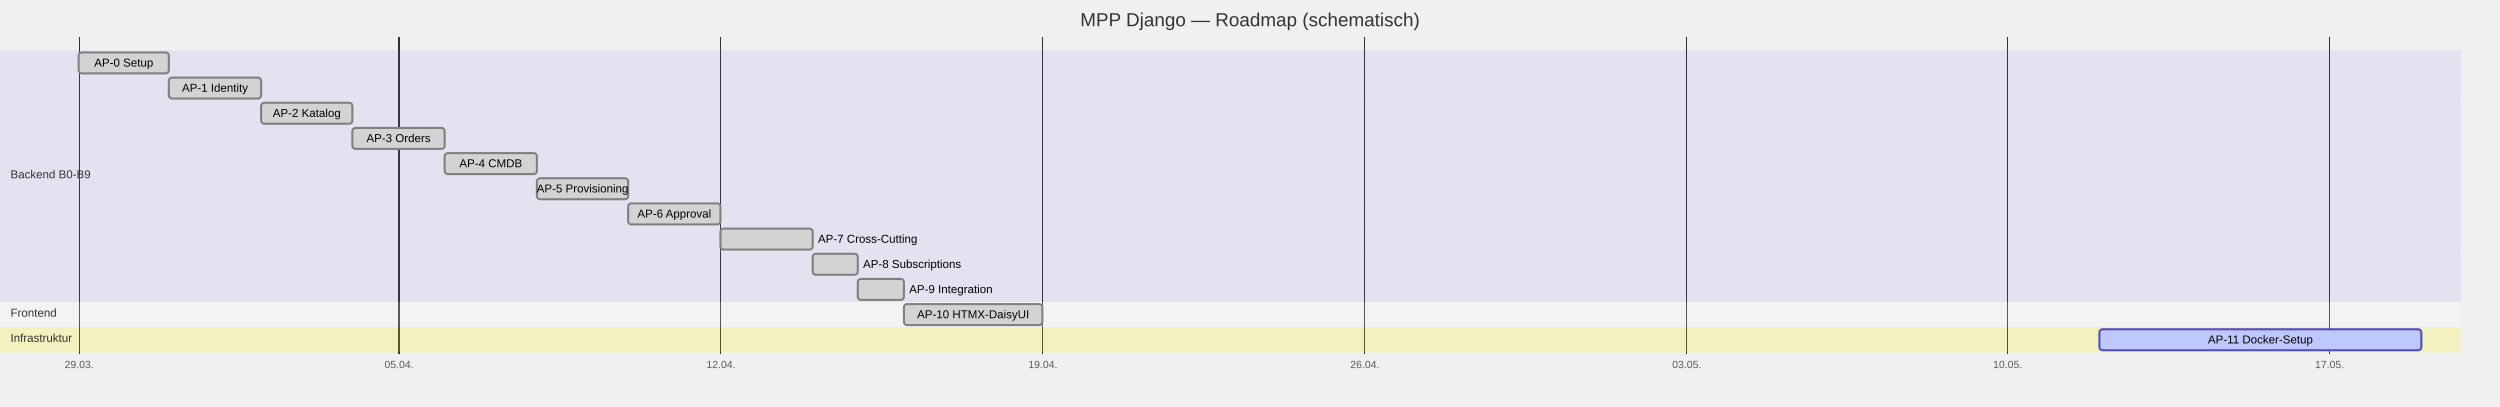
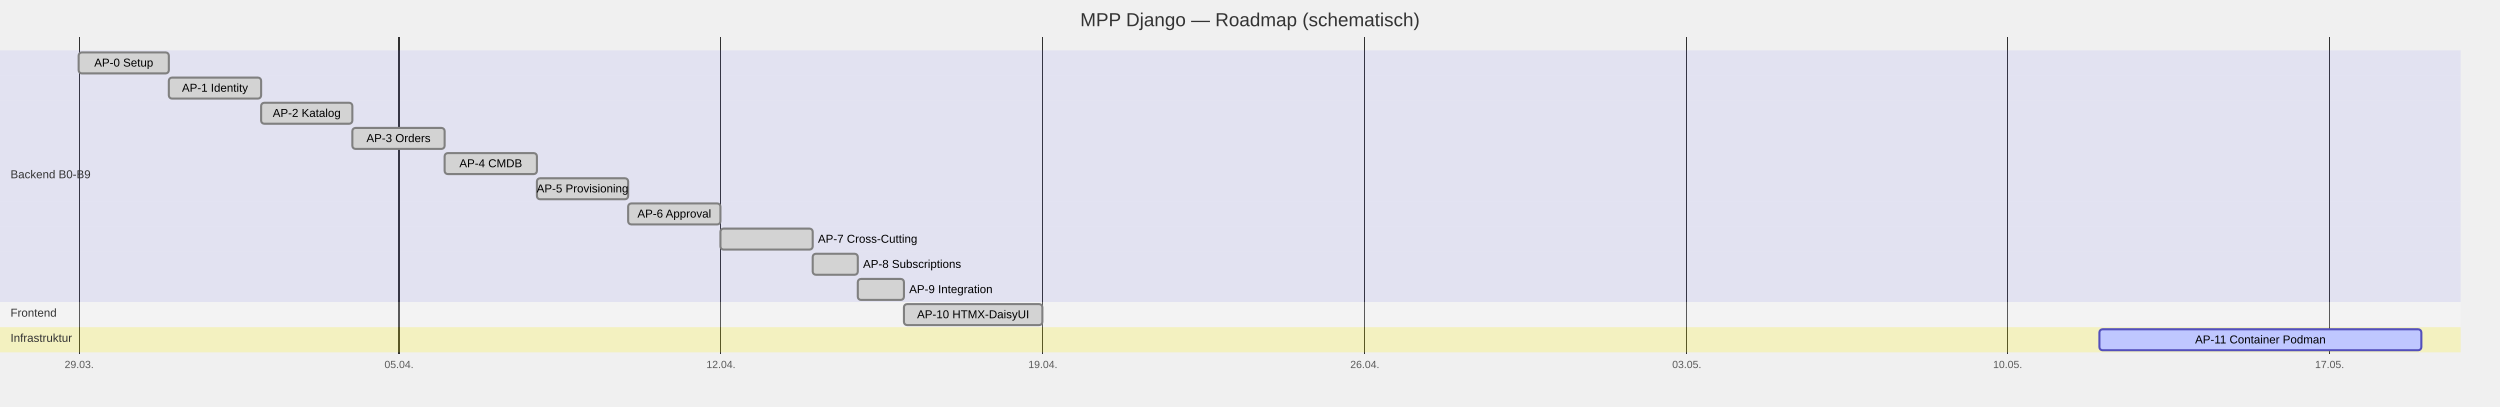
<svg xmlns="http://www.w3.org/2000/svg" id="my-svg" width="2384" viewBox="0 0 2384 388" style="max-width: 2384px; background-color: transparent;" role="graphics-document document" aria-roledescription="gantt">
  <style>#my-svg{font-family:"trebuchet ms",verdana,arial,sans-serif;font-size:16px;fill:#333;}@keyframes edge-animation-frame{from{stroke-dashoffset:0;}}@keyframes dash{to{stroke-dashoffset:0;}}#my-svg .edge-animation-slow{stroke-dasharray:9,5!important;stroke-dashoffset:900;animation:dash 50s linear infinite;stroke-linecap:round;}#my-svg .edge-animation-fast{stroke-dasharray:9,5!important;stroke-dashoffset:900;animation:dash 20s linear infinite;stroke-linecap:round;}#my-svg .error-icon{fill:#552222;}#my-svg .error-text{fill:#552222;stroke:#552222;}#my-svg .edge-thickness-normal{stroke-width:1px;}#my-svg .edge-thickness-thick{stroke-width:3.5px;}#my-svg .edge-pattern-solid{stroke-dasharray:0;}#my-svg .edge-thickness-invisible{stroke-width:0;fill:none;}#my-svg .edge-pattern-dashed{stroke-dasharray:3;}#my-svg .edge-pattern-dotted{stroke-dasharray:2;}#my-svg .marker{fill:#333333;stroke:#333333;}#my-svg .marker.cross{stroke:#333333;}#my-svg svg{font-family:"trebuchet ms",verdana,arial,sans-serif;font-size:16px;}#my-svg p{margin:0;}#my-svg .mermaid-main-font{font-family:"trebuchet ms",verdana,arial,sans-serif;}#my-svg .exclude-range{fill:#eeeeee;}#my-svg .section{stroke:none;opacity:0.2;}#my-svg .section0{fill:rgba(102, 102, 255, 0.49);}#my-svg .section2{fill:#fff400;}#my-svg .section1,#my-svg .section3{fill:white;opacity:0.2;}#my-svg .sectionTitle0{fill:#333;}#my-svg .sectionTitle1{fill:#333;}#my-svg .sectionTitle2{fill:#333;}#my-svg .sectionTitle3{fill:#333;}#my-svg .sectionTitle{text-anchor:start;font-family:"trebuchet ms",verdana,arial,sans-serif;}#my-svg .grid .tick{stroke:lightgrey;opacity:0.8;shape-rendering:crispEdges;}#my-svg .grid .tick text{font-family:"trebuchet ms",verdana,arial,sans-serif;fill:#333;}#my-svg .grid path{stroke-width:0;}#my-svg .today{fill:none;stroke:red;stroke-width:2px;}#my-svg .task{stroke-width:2;}#my-svg .taskText{text-anchor:middle;font-family:"trebuchet ms",verdana,arial,sans-serif;}#my-svg .taskTextOutsideRight{fill:black;text-anchor:start;font-family:"trebuchet ms",verdana,arial,sans-serif;}#my-svg .taskTextOutsideLeft{fill:black;text-anchor:end;}#my-svg .task.clickable{cursor:pointer;}#my-svg .taskText.clickable{cursor:pointer;fill:#003163!important;font-weight:bold;}#my-svg .taskTextOutsideLeft.clickable{cursor:pointer;fill:#003163!important;font-weight:bold;}#my-svg .taskTextOutsideRight.clickable{cursor:pointer;fill:#003163!important;font-weight:bold;}#my-svg .taskText0,#my-svg .taskText1,#my-svg .taskText2,#my-svg .taskText3{fill:white;}#my-svg .task0,#my-svg .task1,#my-svg .task2,#my-svg .task3{fill:#8a90dd;stroke:#534fbc;}#my-svg .taskTextOutside0,#my-svg .taskTextOutside2{fill:black;}#my-svg .taskTextOutside1,#my-svg .taskTextOutside3{fill:black;}#my-svg .active0,#my-svg .active1,#my-svg .active2,#my-svg .active3{fill:#bfc7ff;stroke:#534fbc;}#my-svg .activeText0,#my-svg .activeText1,#my-svg .activeText2,#my-svg .activeText3{fill:black!important;}#my-svg .done0,#my-svg .done1,#my-svg .done2,#my-svg .done3{stroke:grey;fill:lightgrey;stroke-width:2;}#my-svg .doneText0,#my-svg .doneText1,#my-svg .doneText2,#my-svg .doneText3{fill:black!important;}#my-svg .doneText0.taskTextOutsideLeft,#my-svg .doneText0.taskTextOutsideRight,#my-svg .doneText1.taskTextOutsideLeft,#my-svg .doneText1.taskTextOutsideRight,#my-svg .doneText2.taskTextOutsideLeft,#my-svg .doneText2.taskTextOutsideRight,#my-svg .doneText3.taskTextOutsideLeft,#my-svg .doneText3.taskTextOutsideRight{fill:black!important;}#my-svg .crit0,#my-svg .crit1,#my-svg .crit2,#my-svg .crit3{stroke:#ff8888;fill:red;stroke-width:2;}#my-svg .activeCrit0,#my-svg .activeCrit1,#my-svg .activeCrit2,#my-svg .activeCrit3{stroke:#ff8888;fill:#bfc7ff;stroke-width:2;}#my-svg .doneCrit0,#my-svg .doneCrit1,#my-svg .doneCrit2,#my-svg .doneCrit3{stroke:#ff8888;fill:lightgrey;stroke-width:2;cursor:pointer;shape-rendering:crispEdges;}#my-svg .milestone{transform:rotate(45deg) scale(0.8,0.8);}#my-svg .milestoneText{font-style:italic;}#my-svg .doneCritText0,#my-svg .doneCritText1,#my-svg .doneCritText2,#my-svg .doneCritText3{fill:black!important;}#my-svg .doneCritText0.taskTextOutsideLeft,#my-svg .doneCritText0.taskTextOutsideRight,#my-svg .doneCritText1.taskTextOutsideLeft,#my-svg .doneCritText1.taskTextOutsideRight,#my-svg .doneCritText2.taskTextOutsideLeft,#my-svg .doneCritText2.taskTextOutsideRight,#my-svg .doneCritText3.taskTextOutsideLeft,#my-svg .doneCritText3.taskTextOutsideRight{fill:black!important;}#my-svg .vert{stroke:navy;}#my-svg .vertText{font-size:15px;text-anchor:middle;fill:navy!important;}#my-svg .activeCritText0,#my-svg .activeCritText1,#my-svg .activeCritText2,#my-svg .activeCritText3{fill:black!important;}#my-svg .titleText{text-anchor:middle;font-size:18px;fill:#333;font-family:"trebuchet ms",verdana,arial,sans-serif;}#my-svg .node .neo-node{stroke:#9370DB;}#my-svg [data-look="neo"].node rect,#my-svg [data-look="neo"].cluster rect,#my-svg [data-look="neo"].node polygon{stroke:#9370DB;filter:drop-shadow(1px 2px 2px rgba(185, 185, 185, 1));}#my-svg [data-look="neo"].node path{stroke:#9370DB;stroke-width:1px;}#my-svg [data-look="neo"].node .outer-path{filter:drop-shadow(1px 2px 2px rgba(185, 185, 185, 1));}#my-svg [data-look="neo"].node .neo-line path{stroke:#9370DB;filter:none;}#my-svg [data-look="neo"].node circle{stroke:#9370DB;filter:drop-shadow(1px 2px 2px rgba(185, 185, 185, 1));}#my-svg [data-look="neo"].node circle .state-start{fill:#000000;}#my-svg [data-look="neo"].icon-shape .icon{fill:#9370DB;filter:drop-shadow(1px 2px 2px rgba(185, 185, 185, 1));}#my-svg [data-look="neo"].icon-shape .icon-neo path{stroke:#9370DB;filter:drop-shadow(1px 2px 2px rgba(185, 185, 185, 1));}#my-svg :root{--mermaid-font-family:"trebuchet ms",verdana,arial,sans-serif;}</style>
  <g />
  <g class="grid" transform="translate(75, 338)" fill="none" font-size="10" font-family="sans-serif" text-anchor="middle">
    <path class="domain" stroke="currentColor" d="M0.5,-303V0.5H2234.5V-303" />
    <g class="tick" opacity="1" transform="translate(0.5,0)">
      <line stroke="currentColor" y2="-303" />
      <text fill="#000" y="3" dy="1em" stroke="none" font-size="10" style="text-anchor: middle;">29.03.</text>
    </g>
    <g class="tick" opacity="1" transform="translate(305.5,0)">
      <line stroke="currentColor" y2="-303" />
      <text fill="#000" y="3" dy="1em" stroke="none" font-size="10" style="text-anchor: middle;">05.04.</text>
    </g>
    <g class="tick" opacity="1" transform="translate(612.5,0)">
      <line stroke="currentColor" y2="-303" />
      <text fill="#000" y="3" dy="1em" stroke="none" font-size="10" style="text-anchor: middle;">12.04.</text>
    </g>
    <g class="tick" opacity="1" transform="translate(919.5,0)">
      <line stroke="currentColor" y2="-303" />
      <text fill="#000" y="3" dy="1em" stroke="none" font-size="10" style="text-anchor: middle;">19.04.</text>
    </g>
    <g class="tick" opacity="1" transform="translate(1226.5,0)">
      <line stroke="currentColor" y2="-303" />
      <text fill="#000" y="3" dy="1em" stroke="none" font-size="10" style="text-anchor: middle;">26.04.</text>
    </g>
    <g class="tick" opacity="1" transform="translate(1533.5,0)">
      <line stroke="currentColor" y2="-303" />
      <text fill="#000" y="3" dy="1em" stroke="none" font-size="10" style="text-anchor: middle;">03.05.</text>
    </g>
    <g class="tick" opacity="1" transform="translate(1839.5,0)">
      <line stroke="currentColor" y2="-303" />
      <text fill="#000" y="3" dy="1em" stroke="none" font-size="10" style="text-anchor: middle;">10.05.</text>
    </g>
    <g class="tick" opacity="1" transform="translate(2146.5,0)">
      <line stroke="currentColor" y2="-303" />
      <text fill="#000" y="3" dy="1em" stroke="none" font-size="10" style="text-anchor: middle;">17.05.</text>
    </g>
  </g>
  <g>
    <rect x="0" y="48" width="2346.5" height="24" class="section section0" />
    <rect x="0" y="72" width="2346.5" height="24" class="section section0" />
    <rect x="0" y="96" width="2346.5" height="24" class="section section0" />
    <rect x="0" y="120" width="2346.5" height="24" class="section section0" />
    <rect x="0" y="144" width="2346.5" height="24" class="section section0" />
    <rect x="0" y="168" width="2346.5" height="24" class="section section0" />
    <rect x="0" y="192" width="2346.5" height="24" class="section section0" />
    <rect x="0" y="216" width="2346.5" height="24" class="section section0" />
    <rect x="0" y="240" width="2346.5" height="24" class="section section0" />
    <rect x="0" y="264" width="2346.5" height="24" class="section section0" />
    <rect x="0" y="288" width="2346.5" height="24" class="section section1" />
    <rect x="0" y="312" width="2346.5" height="24" class="section section2" />
  </g>
  <g>
    <rect id="my-svg-a0" rx="3" ry="3" x="75" y="50" width="86" height="20" transform-origin="118px 60px" class="task done0" />
    <rect id="my-svg-a1" rx="3" ry="3" x="161" y="74" width="88" height="20" transform-origin="205px 84px" class="task done0" />
    <rect id="my-svg-a2" rx="3" ry="3" x="249" y="98" width="87" height="20" transform-origin="292.5px 108px" class="task done0" />
    <rect id="my-svg-a3" rx="3" ry="3" x="336" y="122" width="88" height="20" transform-origin="380px 132px" class="task done0" />
    <rect id="my-svg-a4" rx="3" ry="3" x="424" y="146" width="88" height="20" transform-origin="468px 156px" class="task done0" />
    <rect id="my-svg-a5" rx="3" ry="3" x="512" y="170" width="87" height="20" transform-origin="555.5px 180px" class="task done0" />
    <rect id="my-svg-a6" rx="3" ry="3" x="599" y="194" width="88" height="20" transform-origin="643px 204px" class="task done0" />
    <rect id="my-svg-a7" rx="3" ry="3" x="687" y="218" width="88" height="20" transform-origin="731px 228px" class="task done0" />
    <rect id="my-svg-a8" rx="3" ry="3" x="775" y="242" width="43" height="20" transform-origin="796.5px 252px" class="task done0" />
    <rect id="my-svg-a9" rx="3" ry="3" x="818" y="266" width="44" height="20" transform-origin="840px 276px" class="task done0" />
    <rect id="my-svg-a10" rx="3" ry="3" x="862" y="290" width="132" height="20" transform-origin="928px 300px" class="task done1" />
    <rect id="my-svg-a11" rx="3" ry="3" x="2002" y="314" width="307" height="20" transform-origin="2155.5px 324px" class="task active2" />
    <text id="my-svg-a0-text" font-size="11" x="118" y="63.5" class="taskText taskText0  doneText0 width-53.546875">AP-0 Setup            </text>
    <text id="my-svg-a1-text" font-size="11" x="205" y="87.5" class="taskText taskText0  doneText0 width-64.802734375">AP-1 Identity         </text>
    <text id="my-svg-a2-text" font-size="11" x="292.5" y="111.5" class="taskText taskText0  doneText0 width-63.14306640625">AP-2 Katalog          </text>
    <text id="my-svg-a3-text" font-size="11" x="380" y="135.5" class="taskText taskText0  doneText0 width-58.83447265625">AP-3 Orders           </text>
    <text id="my-svg-a4-text" font-size="11" x="468" y="159.5" class="taskText taskText0  doneText0 width-53.109375">AP-4 CMDB             </text>
    <text id="my-svg-a5-text" font-size="11" x="555.5" y="183.5" class="taskText taskText0  doneText0 width-84.71337890625">AP-5 Provisioning     </text>
    <text id="my-svg-a6-text" font-size="11" x="643" y="207.5" class="taskText taskText0  doneText0 width-68.484375">AP-6 Approval         </text>
    <text id="my-svg-a7-text" font-size="11" x="780" y="231.5" class="taskTextOutsideRight taskTextOutside0  doneText0 width-91.9052734375">AP-7 Cross-Cutting    </text>
    <text id="my-svg-a8-text" font-size="11" x="823" y="255.5" class="taskTextOutsideRight taskTextOutside0  doneText0 width-91.0234375">AP-8 Subscriptions    </text>
    <text id="my-svg-a9-text" font-size="11" x="867" y="279.5" class="taskTextOutsideRight taskTextOutside0  doneText0 width-80.171875">AP-9 Integration      </text>
    <text id="my-svg-a10-text" font-size="11" x="928" y="303.5" class="taskText taskText1  doneText1 width-98.796875">AP-10 HTMX-DaisyUI    </text>
-     <text id="my-svg-a11-text" font-size="11" x="2155.5" y="327.5" class="taskText taskText2 activeText2 width-97.265625">AP-11 Docker-Setup    </text>
+     <text id="my-svg-a11-text" font-size="11" x="2155.5" y="327.5" class="taskText taskText2 activeText2 width-121.453125">AP-11 Container Podman </text>
  </g>
  <g>
    <text dy="0em" x="10" y="170" font-size="11" class="sectionTitle sectionTitle0">
      <tspan alignment-baseline="central" x="10">Backend B0-B9</tspan>
    </text>
    <text dy="0em" x="10" y="302" font-size="11" class="sectionTitle sectionTitle1">
      <tspan alignment-baseline="central" x="10">Frontend</tspan>
    </text>
    <text dy="0em" x="10" y="326" font-size="11" class="sectionTitle sectionTitle2">
      <tspan alignment-baseline="central" x="10">Infrastruktur</tspan>
    </text>
  </g>
  <g class="today">
-     <line x1="4044" x2="4044" y1="25" y2="363" class="today" />
+     <line x1="4048" x2="4048" y1="25" y2="363" class="today" />
  </g>
  <text x="1192" y="25" class="titleText">MPP Django — Roadmap (schematisch)</text>
</svg>
